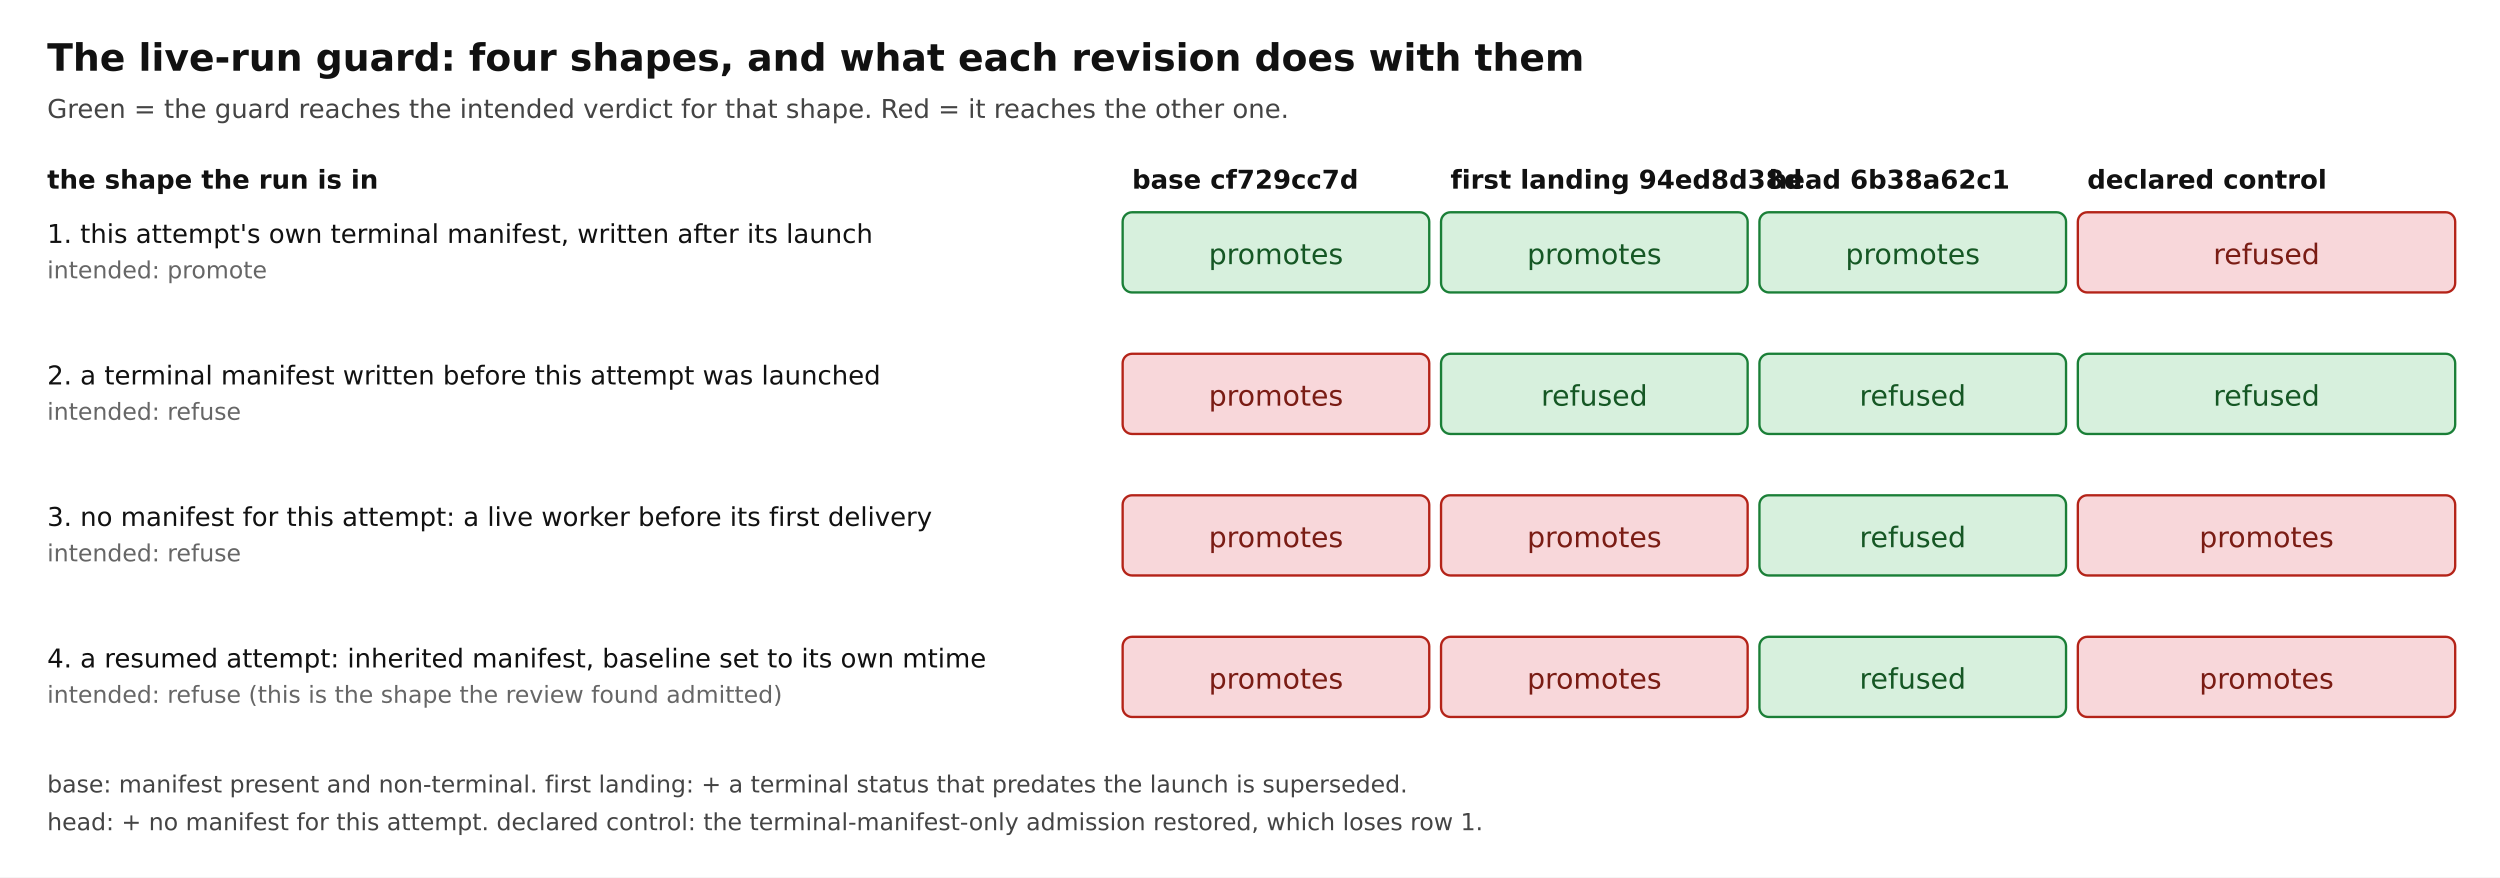
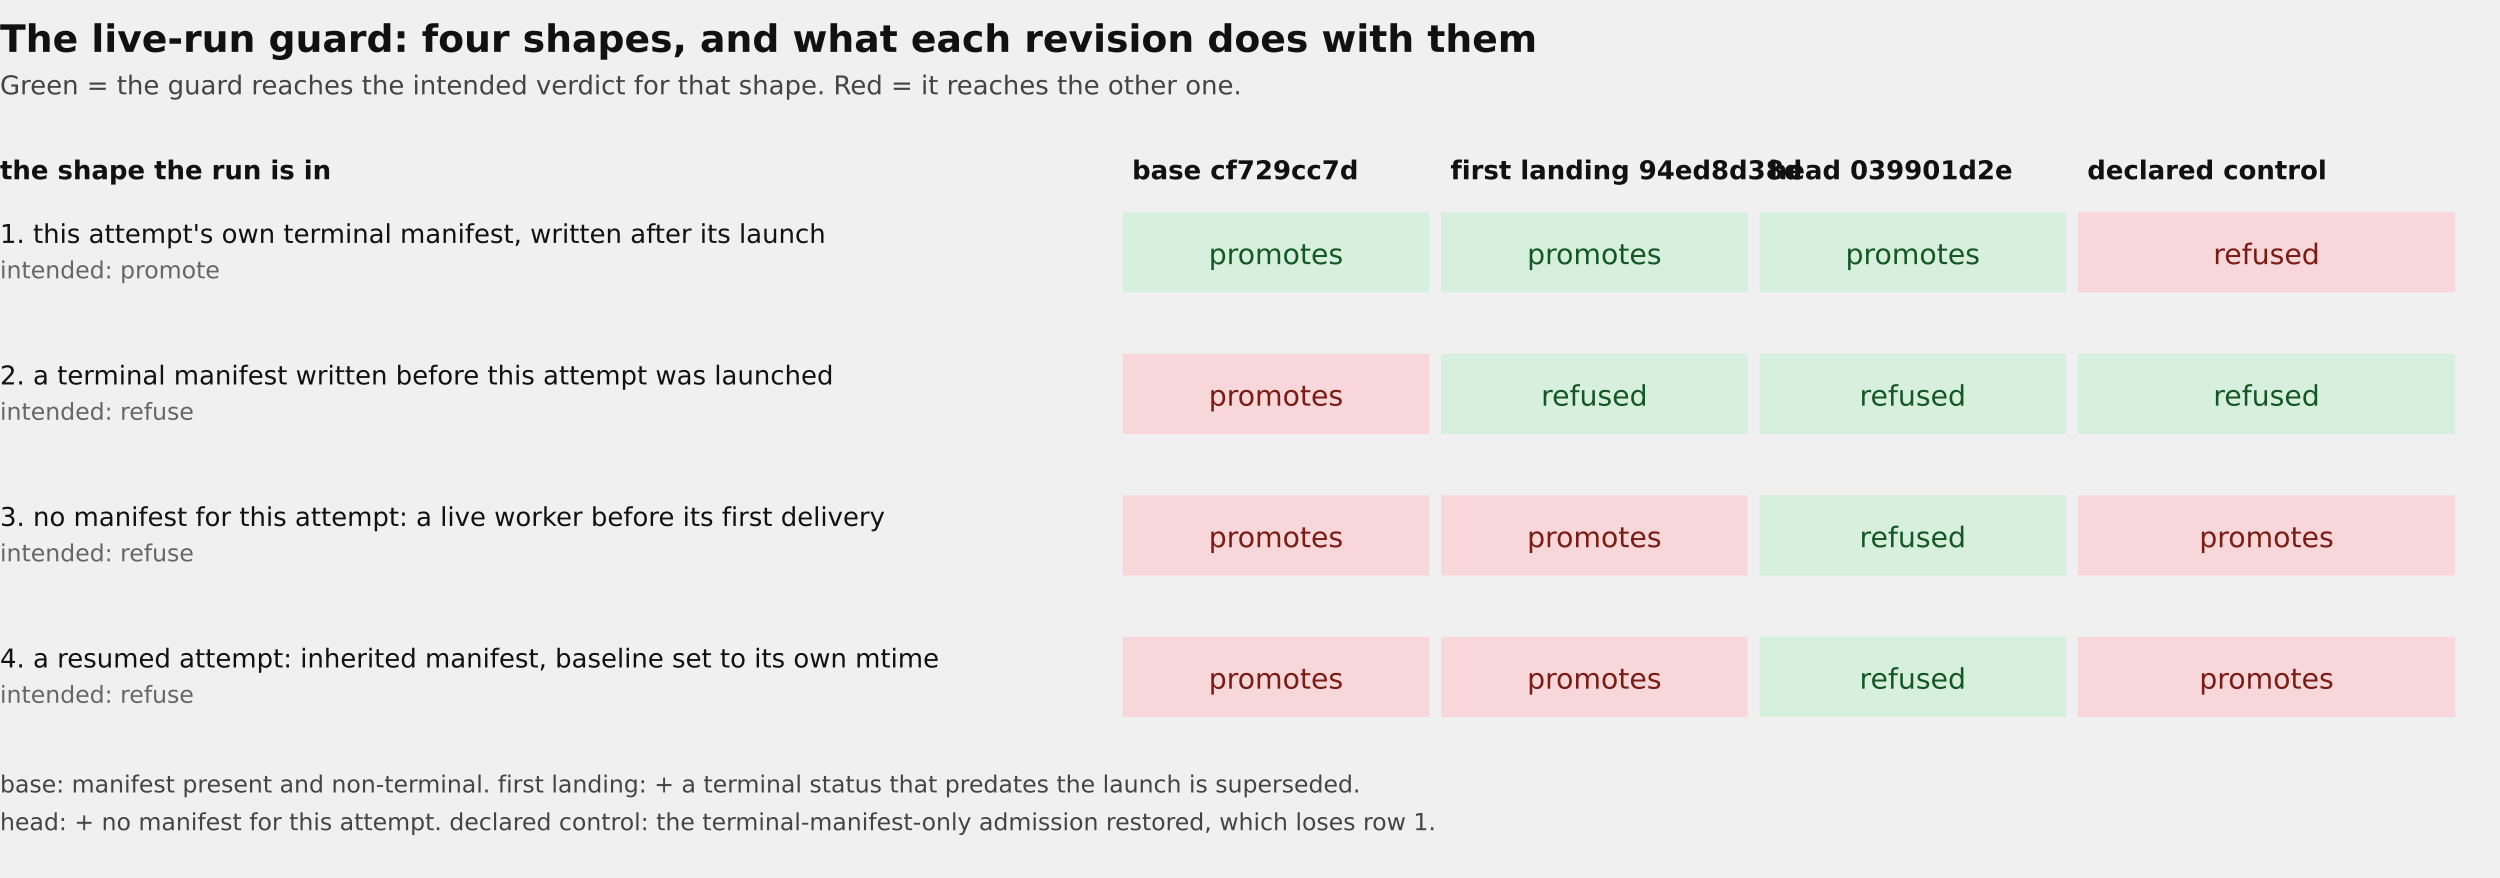
<svg xmlns="http://www.w3.org/2000/svg" width="1060" height="372" viewBox="0 0 1060 372" font-family="DejaVu Sans, Helvetica, Arial, sans-serif">
-   <rect width="1060" height="372" fill="#ffffff" />
-   <text x="20" y="30" font-size="16" font-weight="bold" fill="#111111">The live-run guard: four shapes, and what each revision does with them</text>
-   <text x="20" y="50" font-size="11" fill="#444444">Green = the guard reaches the intended verdict for that shape. Red = it reaches the other one.</text>
-   <text x="20" y="80" font-size="11" font-weight="bold" fill="#111111">the shape the run is in</text>
-   <text x="480" y="80" font-size="11" font-weight="bold" fill="#111111">base cf729cc7d</text>
-   <text x="615" y="80" font-size="11" font-weight="bold" fill="#111111">first landing 94ed8d38d</text>
-   <text x="750" y="80" font-size="11" font-weight="bold" fill="#111111">head 6b38a62c1</text>
-   <text x="885" y="80" font-size="11" font-weight="bold" fill="#111111">declared control</text>
-   <text x="20" y="103" font-size="11" fill="#111111">1. this attempt's own terminal manifest, written after its launch</text>
-   <text x="20" y="118" font-size="10" fill="#666666">intended: promote</text>
-   <rect x="476" y="90" width="130" height="34" rx="4" fill="#d7f0dd" stroke="#1a7f37" />
+   <text x="0" y="22" font-size="16" font-weight="bold" fill="#111111">The live-run guard: four shapes, and what each revision does with them</text>
+   <text x="0" y="40" font-size="11" fill="#444444">Green = the guard reaches the intended verdict for that shape. Red = it reaches the other one.</text>
+   <text x="0" y="76" font-size="11" font-weight="bold" fill="#111111">the shape the run is in</text>
+   <text x="480" y="76" font-size="11" font-weight="bold" fill="#111111">base cf729cc7d</text>
+   <text x="615" y="76" font-size="11" font-weight="bold" fill="#111111">first landing 94ed8d38d</text>
+   <text x="750" y="76" font-size="11" font-weight="bold" fill="#111111">head 039901d2e</text>
+   <text x="885" y="76" font-size="11" font-weight="bold" fill="#111111">declared control</text>
+   <text x="0" y="103" font-size="11" fill="#111111">1. this attempt's own terminal manifest, written after its launch</text>
+   <text x="0" y="118" font-size="10" fill="#666666">intended: promote</text>
+   <rect x="476" y="90" width="130" height="34" fill="#d7f0dd" />
  <text x="541" y="112" font-size="12" text-anchor="middle" fill="#155724">promotes</text>
-   <rect x="611" y="90" width="130" height="34" rx="4" fill="#d7f0dd" stroke="#1a7f37" />
+   <rect x="611" y="90" width="130" height="34" fill="#d7f0dd" />
  <text x="676" y="112" font-size="12" text-anchor="middle" fill="#155724">promotes</text>
-   <rect x="746" y="90" width="130" height="34" rx="4" fill="#d7f0dd" stroke="#1a7f37" />
+   <rect x="746" y="90" width="130" height="34" fill="#d7f0dd" />
  <text x="811" y="112" font-size="12" text-anchor="middle" fill="#155724">promotes</text>
-   <rect x="881" y="90" width="160" height="34" rx="4" fill="#f8d7da" stroke="#b42318" />
+   <rect x="881" y="90" width="160" height="34" fill="#f8d7da" />
  <text x="961" y="112" font-size="12" text-anchor="middle" fill="#7a1c14">refused</text>
-   <text x="20" y="163" font-size="11" fill="#111111">2. a terminal manifest written before this attempt was launched</text>
-   <text x="20" y="178" font-size="10" fill="#666666">intended: refuse</text>
-   <rect x="476" y="150" width="130" height="34" rx="4" fill="#f8d7da" stroke="#b42318" />
+   <text x="0" y="163" font-size="11" fill="#111111">2. a terminal manifest written before this attempt was launched</text>
+   <text x="0" y="178" font-size="10" fill="#666666">intended: refuse</text>
+   <rect x="476" y="150" width="130" height="34" fill="#f8d7da" />
  <text x="541" y="172" font-size="12" text-anchor="middle" fill="#7a1c14">promotes</text>
-   <rect x="611" y="150" width="130" height="34" rx="4" fill="#d7f0dd" stroke="#1a7f37" />
+   <rect x="611" y="150" width="130" height="34" fill="#d7f0dd" />
  <text x="676" y="172" font-size="12" text-anchor="middle" fill="#155724">refused</text>
-   <rect x="746" y="150" width="130" height="34" rx="4" fill="#d7f0dd" stroke="#1a7f37" />
+   <rect x="746" y="150" width="130" height="34" fill="#d7f0dd" />
  <text x="811" y="172" font-size="12" text-anchor="middle" fill="#155724">refused</text>
-   <rect x="881" y="150" width="160" height="34" rx="4" fill="#d7f0dd" stroke="#1a7f37" />
+   <rect x="881" y="150" width="160" height="34" fill="#d7f0dd" />
  <text x="961" y="172" font-size="12" text-anchor="middle" fill="#155724">refused</text>
-   <text x="20" y="223" font-size="11" fill="#111111">3. no manifest for this attempt: a live worker before its first delivery</text>
-   <text x="20" y="238" font-size="10" fill="#666666">intended: refuse</text>
-   <rect x="476" y="210" width="130" height="34" rx="4" fill="#f8d7da" stroke="#b42318" />
+   <text x="0" y="223" font-size="11" fill="#111111">3. no manifest for this attempt: a live worker before its first delivery</text>
+   <text x="0" y="238" font-size="10" fill="#666666">intended: refuse</text>
+   <rect x="476" y="210" width="130" height="34" fill="#f8d7da" />
  <text x="541" y="232" font-size="12" text-anchor="middle" fill="#7a1c14">promotes</text>
-   <rect x="611" y="210" width="130" height="34" rx="4" fill="#f8d7da" stroke="#b42318" />
+   <rect x="611" y="210" width="130" height="34" fill="#f8d7da" />
  <text x="676" y="232" font-size="12" text-anchor="middle" fill="#7a1c14">promotes</text>
-   <rect x="746" y="210" width="130" height="34" rx="4" fill="#d7f0dd" stroke="#1a7f37" />
+   <rect x="746" y="210" width="130" height="34" fill="#d7f0dd" />
  <text x="811" y="232" font-size="12" text-anchor="middle" fill="#155724">refused</text>
-   <rect x="881" y="210" width="160" height="34" rx="4" fill="#f8d7da" stroke="#b42318" />
+   <rect x="881" y="210" width="160" height="34" fill="#f8d7da" />
  <text x="961" y="232" font-size="12" text-anchor="middle" fill="#7a1c14">promotes</text>
-   <text x="20" y="283" font-size="11" fill="#111111">4. a resumed attempt: inherited manifest, baseline set to its own mtime</text>
-   <text x="20" y="298" font-size="10" fill="#666666">intended: refuse (this is the shape the review found admitted)</text>
-   <rect x="476" y="270" width="130" height="34" rx="4" fill="#f8d7da" stroke="#b42318" />
+   <text x="0" y="283" font-size="11" fill="#111111">4. a resumed attempt: inherited manifest, baseline set to its own mtime</text>
+   <text x="0" y="298" font-size="10" fill="#666666">intended: refuse</text>
+   <rect x="476" y="270" width="130" height="34" fill="#f8d7da" />
  <text x="541" y="292" font-size="12" text-anchor="middle" fill="#7a1c14">promotes</text>
-   <rect x="611" y="270" width="130" height="34" rx="4" fill="#f8d7da" stroke="#b42318" />
+   <rect x="611" y="270" width="130" height="34" fill="#f8d7da" />
  <text x="676" y="292" font-size="12" text-anchor="middle" fill="#7a1c14">promotes</text>
-   <rect x="746" y="270" width="130" height="34" rx="4" fill="#d7f0dd" stroke="#1a7f37" />
+   <rect x="746" y="270" width="130" height="34" fill="#d7f0dd" />
  <text x="811" y="292" font-size="12" text-anchor="middle" fill="#155724">refused</text>
-   <rect x="881" y="270" width="160" height="34" rx="4" fill="#f8d7da" stroke="#b42318" />
+   <rect x="881" y="270" width="160" height="34" fill="#f8d7da" />
  <text x="961" y="292" font-size="12" text-anchor="middle" fill="#7a1c14">promotes</text>
-   <text x="20" y="336" font-size="10" fill="#444444">base: manifest present and non-terminal. first landing: + a terminal status that predates the launch is superseded.</text>
-   <text x="20" y="352" font-size="10" fill="#444444">head: + no manifest for this attempt. declared control: the terminal-manifest-only admission restored, which loses row 1.</text>
+   <text x="0" y="336" font-size="10" fill="#444444">base: manifest present and non-terminal. first landing: + a terminal status that predates the launch is superseded.</text>
+   <text x="0" y="352" font-size="10" fill="#444444">head: + no manifest for this attempt. declared control: the terminal-manifest-only admission restored, which loses row 1.</text>
</svg>
